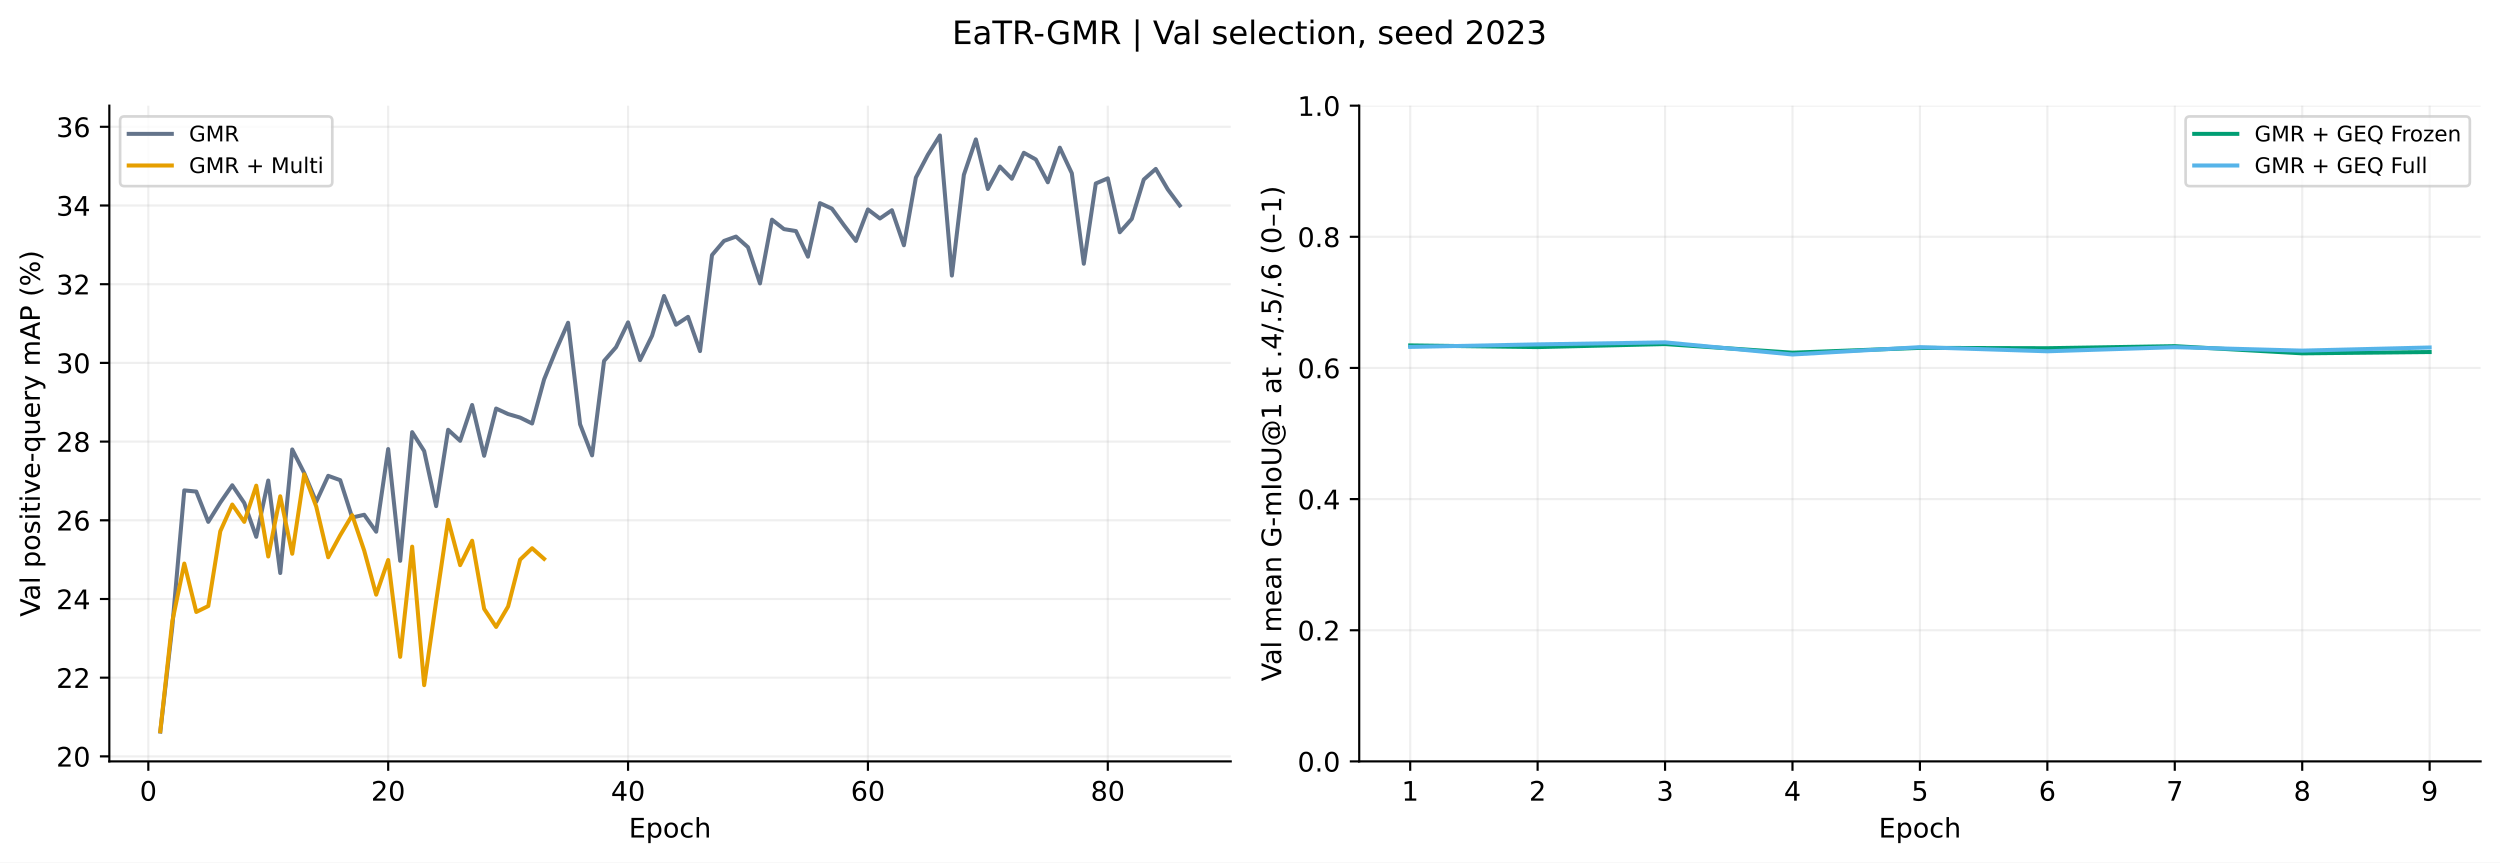
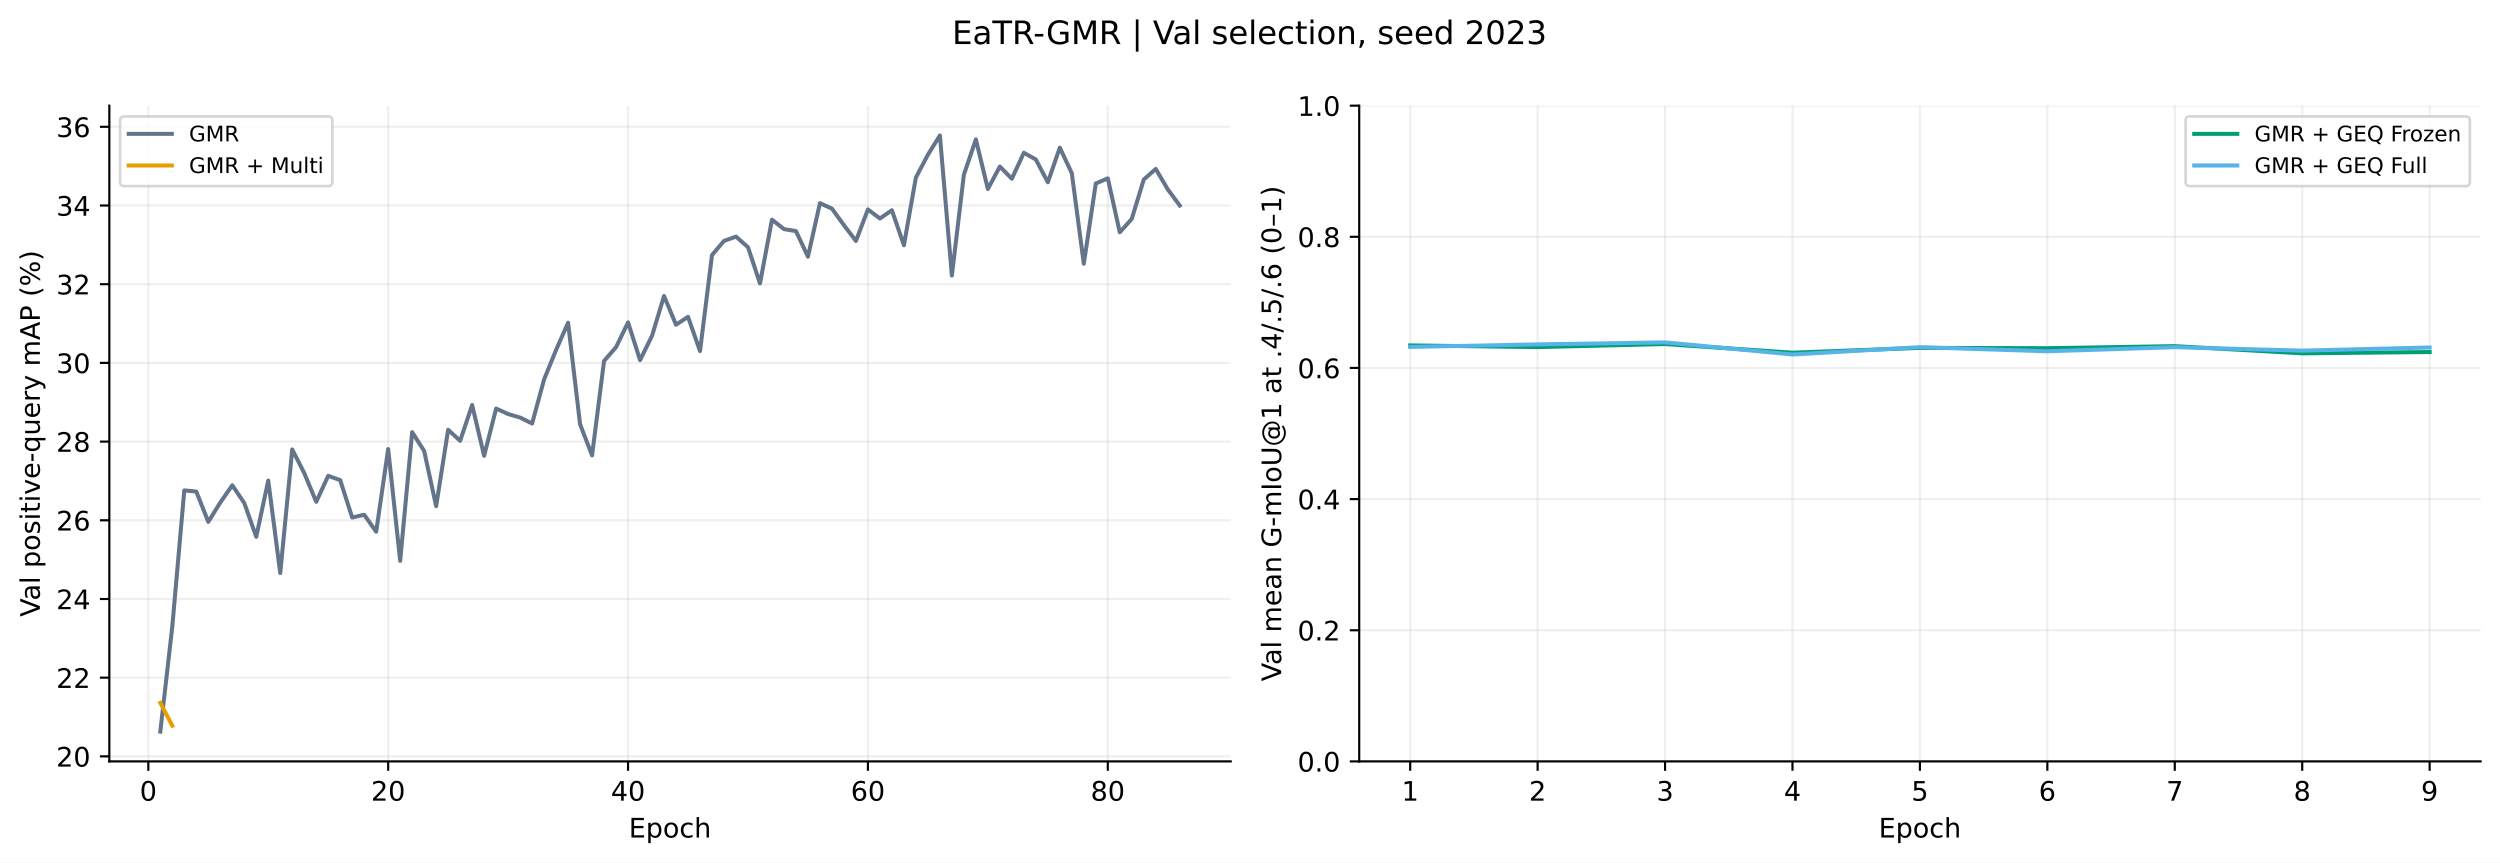
<svg xmlns="http://www.w3.org/2000/svg" xmlns:xlink="http://www.w3.org/1999/xlink" width="928.433pt" height="320.316pt" viewBox="0 0 928.433 320.316" version="1.1">
  <defs>
    <style type="text/css">*{stroke-linejoin: round; stroke-linecap: butt}</style>
  </defs>
  <g id="figure_1">
    <g id="patch_1">
      <path d="M -0 320.316  L 928.433 320.316  L 928.433 0  L -0 0  z " style="fill: #ffffff" />
    </g>
    <g id="axes_1">
      <g id="patch_2">
        <path d="M 40.603 282.76  L 457.058 282.76  L 457.058 39.24  L 40.603 39.24  z " style="fill: #ffffff" />
      </g>
      <g id="matplotlib.axis_1">
        <g id="xtick_1">
          <g id="line2d_1">
            <path d="M 55.079 282.76  L 55.079 39.24  " clip-path="url(#pdc1da5cae6)" style="fill: none; stroke: #b0b0b0; stroke-opacity: 0.2; stroke-width: 0.8; stroke-linecap: square" />
          </g>
          <g id="line2d_2">
            <defs>
              <path id="m847a747f1c" d="M 0 0  L 0 3.5  " style="stroke: #000000; stroke-width: 0.8" />
            </defs>
            <g>
              <use xlink:href="#m847a747f1c" x="55.079" y="282.76" style="stroke: #000000; stroke-width: 0.8" />
            </g>
          </g>
          <g id="text_1">
            <text style="font-size: 10px; font-family: 'DejaVu Sans'; text-anchor: middle" x="55.079" y="297.358" transform="rotate(-0 55.07883 297.3584)">0</text>
          </g>
        </g>
        <g id="xtick_2">
          <g id="line2d_3">
            <path d="M 144.16 282.76  L 144.16 39.24  " clip-path="url(#pdc1da5cae6)" style="fill: none; stroke: #b0b0b0; stroke-opacity: 0.2; stroke-width: 0.8; stroke-linecap: square" />
          </g>
          <g id="line2d_4">
            <g>
              <use xlink:href="#m847a747f1c" x="144.16" y="282.76" style="stroke: #000000; stroke-width: 0.8" />
            </g>
          </g>
          <g id="text_2">
            <text style="font-size: 10px; font-family: 'DejaVu Sans'; text-anchor: middle" x="144.16" y="297.358" transform="rotate(-0 144.1601 297.3584)">20</text>
          </g>
        </g>
        <g id="xtick_3">
          <g id="line2d_5">
            <path d="M 233.241 282.76  L 233.241 39.24  " clip-path="url(#pdc1da5cae6)" style="fill: none; stroke: #b0b0b0; stroke-opacity: 0.2; stroke-width: 0.8; stroke-linecap: square" />
          </g>
          <g id="line2d_6">
            <g>
              <use xlink:href="#m847a747f1c" x="233.241" y="282.76" style="stroke: #000000; stroke-width: 0.8" />
            </g>
          </g>
          <g id="text_3">
            <text style="font-size: 10px; font-family: 'DejaVu Sans'; text-anchor: middle" x="233.241" y="297.358" transform="rotate(-0 233.2414 297.3584)">40</text>
          </g>
        </g>
        <g id="xtick_4">
          <g id="line2d_7">
            <path d="M 322.323 282.76  L 322.323 39.24  " clip-path="url(#pdc1da5cae6)" style="fill: none; stroke: #b0b0b0; stroke-opacity: 0.2; stroke-width: 0.8; stroke-linecap: square" />
          </g>
          <g id="line2d_8">
            <g>
              <use xlink:href="#m847a747f1c" x="322.323" y="282.76" style="stroke: #000000; stroke-width: 0.8" />
            </g>
          </g>
          <g id="text_4">
            <text style="font-size: 10px; font-family: 'DejaVu Sans'; text-anchor: middle" x="322.323" y="297.358" transform="rotate(-0 322.3227 297.3584)">60</text>
          </g>
        </g>
        <g id="xtick_5">
          <g id="line2d_9">
            <path d="M 411.404 282.76  L 411.404 39.24  " clip-path="url(#pdc1da5cae6)" style="fill: none; stroke: #b0b0b0; stroke-opacity: 0.2; stroke-width: 0.8; stroke-linecap: square" />
          </g>
          <g id="line2d_10">
            <g>
              <use xlink:href="#m847a747f1c" x="411.404" y="282.76" style="stroke: #000000; stroke-width: 0.8" />
            </g>
          </g>
          <g id="text_5">
            <text style="font-size: 10px; font-family: 'DejaVu Sans'; text-anchor: middle" x="411.404" y="297.358" transform="rotate(-0 411.404 297.3584)">80</text>
          </g>
        </g>
        <g id="text_6">
          <text style="font-size: 10px; font-family: 'DejaVu Sans'; text-anchor: middle" x="248.831" y="311.037" transform="rotate(-0 248.8306 311.0366)">Epoch</text>
        </g>
      </g>
      <g id="matplotlib.axis_2">
        <g id="ytick_1">
          <g id="line2d_11">
            <path d="M 40.603 280.897  L 457.058 280.897  " clip-path="url(#pdc1da5cae6)" style="fill: none; stroke: #b0b0b0; stroke-opacity: 0.2; stroke-width: 0.8; stroke-linecap: square" />
          </g>
          <g id="line2d_12">
            <defs>
              <path id="mc433141c62" d="M 0 0  L -3.5 0  " style="stroke: #000000; stroke-width: 0.8" />
            </defs>
            <g>
              <use xlink:href="#mc433141c62" x="40.603" y="280.897" style="stroke: #000000; stroke-width: 0.8" />
            </g>
          </g>
          <g id="text_7">
            <text style="font-size: 10px; font-family: 'DejaVu Sans'; text-anchor: end" x="33.603" y="284.696" transform="rotate(-0 33.60312 284.6961)">20</text>
          </g>
        </g>
        <g id="ytick_2">
          <g id="line2d_13">
            <path d="M 40.603 251.672  L 457.058 251.672  " clip-path="url(#pdc1da5cae6)" style="fill: none; stroke: #b0b0b0; stroke-opacity: 0.2; stroke-width: 0.8; stroke-linecap: square" />
          </g>
          <g id="line2d_14">
            <g>
              <use xlink:href="#mc433141c62" x="40.603" y="251.672" style="stroke: #000000; stroke-width: 0.8" />
            </g>
          </g>
          <g id="text_8">
            <text style="font-size: 10px; font-family: 'DejaVu Sans'; text-anchor: end" x="33.603" y="255.471" transform="rotate(-0 33.60312 255.4708)">22</text>
          </g>
        </g>
        <g id="ytick_3">
          <g id="line2d_15">
            <path d="M 40.603 222.446  L 457.058 222.446  " clip-path="url(#pdc1da5cae6)" style="fill: none; stroke: #b0b0b0; stroke-opacity: 0.2; stroke-width: 0.8; stroke-linecap: square" />
          </g>
          <g id="line2d_16">
            <g>
              <use xlink:href="#mc433141c62" x="40.603" y="222.446" style="stroke: #000000; stroke-width: 0.8" />
            </g>
          </g>
          <g id="text_9">
            <text style="font-size: 10px; font-family: 'DejaVu Sans'; text-anchor: end" x="33.603" y="226.245" transform="rotate(-0 33.60312 226.2455)">24</text>
          </g>
        </g>
        <g id="ytick_4">
          <g id="line2d_17">
            <path d="M 40.603 193.221  L 457.058 193.221  " clip-path="url(#pdc1da5cae6)" style="fill: none; stroke: #b0b0b0; stroke-opacity: 0.2; stroke-width: 0.8; stroke-linecap: square" />
          </g>
          <g id="line2d_18">
            <g>
              <use xlink:href="#mc433141c62" x="40.603" y="193.221" style="stroke: #000000; stroke-width: 0.8" />
            </g>
          </g>
          <g id="text_10">
            <text style="font-size: 10px; font-family: 'DejaVu Sans'; text-anchor: end" x="33.603" y="197.02" transform="rotate(-0 33.60312 197.0201)">26</text>
          </g>
        </g>
        <g id="ytick_5">
          <g id="line2d_19">
            <path d="M 40.603 163.996  L 457.058 163.996  " clip-path="url(#pdc1da5cae6)" style="fill: none; stroke: #b0b0b0; stroke-opacity: 0.2; stroke-width: 0.8; stroke-linecap: square" />
          </g>
          <g id="line2d_20">
            <g>
              <use xlink:href="#mc433141c62" x="40.603" y="163.996" style="stroke: #000000; stroke-width: 0.8" />
            </g>
          </g>
          <g id="text_11">
            <text style="font-size: 10px; font-family: 'DejaVu Sans'; text-anchor: end" x="33.603" y="167.795" transform="rotate(-0 33.60312 167.7948)">28</text>
          </g>
        </g>
        <g id="ytick_6">
          <g id="line2d_21">
            <path d="M 40.603 134.77  L 457.058 134.77  " clip-path="url(#pdc1da5cae6)" style="fill: none; stroke: #b0b0b0; stroke-opacity: 0.2; stroke-width: 0.8; stroke-linecap: square" />
          </g>
          <g id="line2d_22">
            <g>
              <use xlink:href="#mc433141c62" x="40.603" y="134.77" style="stroke: #000000; stroke-width: 0.8" />
            </g>
          </g>
          <g id="text_12">
            <text style="font-size: 10px; font-family: 'DejaVu Sans'; text-anchor: end" x="33.603" y="138.569" transform="rotate(-0 33.60312 138.5695)">30</text>
          </g>
        </g>
        <g id="ytick_7">
          <g id="line2d_23">
            <path d="M 40.603 105.545  L 457.058 105.545  " clip-path="url(#pdc1da5cae6)" style="fill: none; stroke: #b0b0b0; stroke-opacity: 0.2; stroke-width: 0.8; stroke-linecap: square" />
          </g>
          <g id="line2d_24">
            <g>
              <use xlink:href="#mc433141c62" x="40.603" y="105.545" style="stroke: #000000; stroke-width: 0.8" />
            </g>
          </g>
          <g id="text_13">
            <text style="font-size: 10px; font-family: 'DejaVu Sans'; text-anchor: end" x="33.603" y="109.344" transform="rotate(-0 33.60312 109.3442)">32</text>
          </g>
        </g>
        <g id="ytick_8">
          <g id="line2d_25">
            <path d="M 40.603 76.32  L 457.058 76.32  " clip-path="url(#pdc1da5cae6)" style="fill: none; stroke: #b0b0b0; stroke-opacity: 0.2; stroke-width: 0.8; stroke-linecap: square" />
          </g>
          <g id="line2d_26">
            <g>
              <use xlink:href="#mc433141c62" x="40.603" y="76.32" style="stroke: #000000; stroke-width: 0.8" />
            </g>
          </g>
          <g id="text_14">
            <text style="font-size: 10px; font-family: 'DejaVu Sans'; text-anchor: end" x="33.603" y="80.119" transform="rotate(-0 33.60312 80.11885)">34</text>
          </g>
        </g>
        <g id="ytick_9">
          <g id="line2d_27">
            <path d="M 40.603 47.094  L 457.058 47.094  " clip-path="url(#pdc1da5cae6)" style="fill: none; stroke: #b0b0b0; stroke-opacity: 0.2; stroke-width: 0.8; stroke-linecap: square" />
          </g>
          <g id="line2d_28">
            <g>
              <use xlink:href="#mc433141c62" x="40.603" y="47.094" style="stroke: #000000; stroke-width: 0.8" />
            </g>
          </g>
          <g id="text_15">
            <text style="font-size: 10px; font-family: 'DejaVu Sans'; text-anchor: end" x="33.603" y="50.894" transform="rotate(-0 33.60312 50.89352)">36</text>
          </g>
        </g>
        <g id="text_16">
          <text style="font-size: 10px; font-family: 'DejaVu Sans'; text-anchor: middle" x="14.798" y="161" transform="rotate(-90 14.79844 161)">Val positive-query mAP (%)</text>
        </g>
      </g>
      <g id="line2d_29">
        <path d="M 59.533 271.691  L 63.987 232.675  L 68.441 182.115  L 72.895 182.554  L 77.349 193.805  L 81.803 186.645  L 86.257 180.216  L 90.711 186.791  L 95.165 199.358  L 99.619 178.462  L 104.074 212.802  L 108.528 166.918  L 112.982 175.686  L 117.436 186.353  L 121.89 176.709  L 126.344 178.316  L 130.798 192.198  L 135.252 191.175  L 139.706 197.459  L 144.16 166.772  L 148.614 208.272  L 153.068 160.489  L 157.522 167.503  L 161.976 187.96  L 166.43 159.612  L 170.885 163.703  L 175.339 150.406  L 179.793 169.256  L 184.247 151.721  L 188.701 153.767  L 193.155 155.082  L 197.609 157.274  L 202.063 140.908  L 206.517 129.948  L 210.971 119.865  L 215.425 157.566  L 219.879 169.11  L 224.333 134.04  L 228.787 128.925  L 233.241 119.719  L 237.695 133.747  L 242.15 124.688  L 246.604 109.929  L 251.058 120.596  L 255.512 117.673  L 259.966 130.386  L 264.42 94.732  L 268.874 89.471  L 273.328 87.864  L 277.782 91.809  L 282.236 105.253  L 286.69 81.58  L 291.144 85.087  L 295.598 85.818  L 300.052 95.316  L 304.506 75.443  L 308.96 77.489  L 313.415 83.626  L 317.869 89.471  L 322.323 77.781  L 326.777 81.142  L 331.231 78.073  L 335.685 91.078  L 340.139 65.945  L 344.593 57.469  L 349.047 50.309  L 353.501 102.33  L 357.955 64.922  L 362.409 51.77  L 366.863 70.182  L 371.317 61.853  L 375.771 66.383  L 380.226 56.739  L 384.68 59.223  L 389.134 67.698  L 393.588 54.839  L 398.042 64.337  L 402.496 97.946  L 406.95 68.137  L 411.404 66.237  L 415.858 86.256  L 420.312 81.288  L 424.766 66.675  L 429.22 62.73  L 433.674 70.328  L 438.128 76.32  " clip-path="url(#pdc1da5cae6)" style="fill: none; stroke: #64748b; stroke-width: 1.5; stroke-linecap: square" />
      </g>
      <g id="line2d_30">
-         <path d="M 59.533 271.545  L 63.987 230.775  L 68.441 209.295  L 72.895 227.268  L 77.349 225.077  L 81.803 197.312  L 86.257 187.376  L 90.711 193.805  L 95.165 180.362  L 99.619 206.665  L 104.074 184.307  L 108.528 205.642  L 112.982 176.124  L 117.436 188.106  L 121.89 206.957  L 126.344 198.774  L 130.798 191.321  L 135.252 204.473  L 139.706 220.839  L 144.16 207.98  L 148.614 243.927  L 153.068 203.011  L 157.522 254.448  L 161.976 223.323  L 166.43 193.075  L 170.885 209.879  L 175.339 200.82  L 179.793 226.099  L 184.247 232.821  L 188.701 225.223  L 193.155 207.834  L 197.609 203.596  L 202.063 207.541  " clip-path="url(#pdc1da5cae6)" style="fill: none; stroke: #e69f00; stroke-width: 1.5; stroke-linecap: square" />
+         <path d="M 59.533 261.024  L 63.987 269.499  " clip-path="url(#pdc1da5cae6)" style="fill: none; stroke: #e69f00; stroke-width: 1.5; stroke-linecap: square" />
      </g>
      <g id="patch_3">
        <path d="M 40.603 282.76  L 40.603 39.24  " style="fill: none; stroke: #000000; stroke-width: 0.8; stroke-linejoin: miter; stroke-linecap: square" />
      </g>
      <g id="patch_4">
        <path d="M 40.603 282.76  L 457.058 282.76  " style="fill: none; stroke: #000000; stroke-width: 0.8; stroke-linejoin: miter; stroke-linecap: square" />
      </g>
      <g id="legend_1">
        <g id="patch_5">
          <path d="M 46.203 69.125  L 121.806 69.125  Q 123.406 69.125 123.406 67.525  L 123.406 44.84  Q 123.406 43.24 121.806 43.24  L 46.203 43.24  Q 44.603 43.24 44.603 44.84  L 44.603 67.525  Q 44.603 69.125 46.203 69.125  z " style="fill: #ffffff; opacity: 0.8; stroke: #cccccc; stroke-linejoin: miter" />
        </g>
        <g id="line2d_31">
          <path d="M 47.803 49.719  L 55.803 49.719  L 63.803 49.719  " style="fill: none; stroke: #64748b; stroke-width: 1.5; stroke-linecap: square" />
        </g>
        <g id="text_17">
          <text style="font-size: 8px; font-family: 'DejaVu Sans'; text-anchor: start" x="70.203" y="52.519" transform="rotate(-0 70.20312 52.51875)">GMR</text>
        </g>
        <g id="line2d_32">
          <path d="M 47.803 61.461  L 55.803 61.461  L 63.803 61.461  " style="fill: none; stroke: #e69f00; stroke-width: 1.5; stroke-linecap: square" />
        </g>
        <g id="text_18">
          <text style="font-size: 8px; font-family: 'DejaVu Sans'; text-anchor: start" x="70.203" y="64.261" transform="rotate(-0 70.20312 64.26125)">GMR + Multi</text>
        </g>
      </g>
    </g>
    <g id="axes_2">
      <g id="patch_6">
        <path d="M 504.778 282.76  L 921.233 282.76  L 921.233 39.24  L 504.778 39.24  z " style="fill: #ffffff" />
      </g>
      <g id="matplotlib.axis_3">
        <g id="xtick_6">
          <g id="line2d_33">
            <path d="M 523.708 282.76  L 523.708 39.24  " clip-path="url(#p370dd41538)" style="fill: none; stroke: #b0b0b0; stroke-opacity: 0.2; stroke-width: 0.8; stroke-linecap: square" />
          </g>
          <g id="line2d_34">
            <g>
              <use xlink:href="#m847a747f1c" x="523.708" y="282.76" style="stroke: #000000; stroke-width: 0.8" />
            </g>
          </g>
          <g id="text_19">
            <text style="font-size: 10px; font-family: 'DejaVu Sans'; text-anchor: middle" x="523.708" y="297.358" transform="rotate(-0 523.7079 297.3584)">1</text>
          </g>
        </g>
        <g id="xtick_7">
          <g id="line2d_35">
            <path d="M 571.032 282.76  L 571.032 39.24  " clip-path="url(#p370dd41538)" style="fill: none; stroke: #b0b0b0; stroke-opacity: 0.2; stroke-width: 0.8; stroke-linecap: square" />
          </g>
          <g id="line2d_36">
            <g>
              <use xlink:href="#m847a747f1c" x="571.032" y="282.76" style="stroke: #000000; stroke-width: 0.8" />
            </g>
          </g>
          <g id="text_20">
            <text style="font-size: 10px; font-family: 'DejaVu Sans'; text-anchor: middle" x="571.032" y="297.358" transform="rotate(-0 571.0323 297.3584)">2</text>
          </g>
        </g>
        <g id="xtick_8">
          <g id="line2d_37">
            <path d="M 618.357 282.76  L 618.357 39.24  " clip-path="url(#p370dd41538)" style="fill: none; stroke: #b0b0b0; stroke-opacity: 0.2; stroke-width: 0.8; stroke-linecap: square" />
          </g>
          <g id="line2d_38">
            <g>
              <use xlink:href="#m847a747f1c" x="618.357" y="282.76" style="stroke: #000000; stroke-width: 0.8" />
            </g>
          </g>
          <g id="text_21">
            <text style="font-size: 10px; font-family: 'DejaVu Sans'; text-anchor: middle" x="618.357" y="297.358" transform="rotate(-0 618.3568 297.3584)">3</text>
          </g>
        </g>
        <g id="xtick_9">
          <g id="line2d_39">
            <path d="M 665.681 282.76  L 665.681 39.24  " clip-path="url(#p370dd41538)" style="fill: none; stroke: #b0b0b0; stroke-opacity: 0.2; stroke-width: 0.8; stroke-linecap: square" />
          </g>
          <g id="line2d_40">
            <g>
              <use xlink:href="#m847a747f1c" x="665.681" y="282.76" style="stroke: #000000; stroke-width: 0.8" />
            </g>
          </g>
          <g id="text_22">
            <text style="font-size: 10px; font-family: 'DejaVu Sans'; text-anchor: middle" x="665.681" y="297.358" transform="rotate(-0 665.6812 297.3584)">4</text>
          </g>
        </g>
        <g id="xtick_10">
          <g id="line2d_41">
            <path d="M 713.006 282.76  L 713.006 39.24  " clip-path="url(#p370dd41538)" style="fill: none; stroke: #b0b0b0; stroke-opacity: 0.2; stroke-width: 0.8; stroke-linecap: square" />
          </g>
          <g id="line2d_42">
            <g>
              <use xlink:href="#m847a747f1c" x="713.006" y="282.76" style="stroke: #000000; stroke-width: 0.8" />
            </g>
          </g>
          <g id="text_23">
            <text style="font-size: 10px; font-family: 'DejaVu Sans'; text-anchor: middle" x="713.006" y="297.358" transform="rotate(-0 713.0056 297.3584)">5</text>
          </g>
        </g>
        <g id="xtick_11">
          <g id="line2d_43">
            <path d="M 760.33 282.76  L 760.33 39.24  " clip-path="url(#p370dd41538)" style="fill: none; stroke: #b0b0b0; stroke-opacity: 0.2; stroke-width: 0.8; stroke-linecap: square" />
          </g>
          <g id="line2d_44">
            <g>
              <use xlink:href="#m847a747f1c" x="760.33" y="282.76" style="stroke: #000000; stroke-width: 0.8" />
            </g>
          </g>
          <g id="text_24">
            <text style="font-size: 10px; font-family: 'DejaVu Sans'; text-anchor: middle" x="760.33" y="297.358" transform="rotate(-0 760.3301 297.3584)">6</text>
          </g>
        </g>
        <g id="xtick_12">
          <g id="line2d_45">
            <path d="M 807.654 282.76  L 807.654 39.24  " clip-path="url(#p370dd41538)" style="fill: none; stroke: #b0b0b0; stroke-opacity: 0.2; stroke-width: 0.8; stroke-linecap: square" />
          </g>
          <g id="line2d_46">
            <g>
              <use xlink:href="#m847a747f1c" x="807.654" y="282.76" style="stroke: #000000; stroke-width: 0.8" />
            </g>
          </g>
          <g id="text_25">
            <text style="font-size: 10px; font-family: 'DejaVu Sans'; text-anchor: middle" x="807.654" y="297.358" transform="rotate(-0 807.6545 297.3584)">7</text>
          </g>
        </g>
        <g id="xtick_13">
          <g id="line2d_47">
            <path d="M 854.979 282.76  L 854.979 39.24  " clip-path="url(#p370dd41538)" style="fill: none; stroke: #b0b0b0; stroke-opacity: 0.2; stroke-width: 0.8; stroke-linecap: square" />
          </g>
          <g id="line2d_48">
            <g>
              <use xlink:href="#m847a747f1c" x="854.979" y="282.76" style="stroke: #000000; stroke-width: 0.8" />
            </g>
          </g>
          <g id="text_26">
            <text style="font-size: 10px; font-family: 'DejaVu Sans'; text-anchor: middle" x="854.979" y="297.358" transform="rotate(-0 854.9789 297.3584)">8</text>
          </g>
        </g>
        <g id="xtick_14">
          <g id="line2d_49">
            <path d="M 902.303 282.76  L 902.303 39.24  " clip-path="url(#p370dd41538)" style="fill: none; stroke: #b0b0b0; stroke-opacity: 0.2; stroke-width: 0.8; stroke-linecap: square" />
          </g>
          <g id="line2d_50">
            <g>
              <use xlink:href="#m847a747f1c" x="902.303" y="282.76" style="stroke: #000000; stroke-width: 0.8" />
            </g>
          </g>
          <g id="text_27">
            <text style="font-size: 10px; font-family: 'DejaVu Sans'; text-anchor: middle" x="902.303" y="297.358" transform="rotate(-0 902.3034 297.3584)">9</text>
          </g>
        </g>
        <g id="text_28">
          <text style="font-size: 10px; font-family: 'DejaVu Sans'; text-anchor: middle" x="713.006" y="311.037" transform="rotate(-0 713.0056 311.0366)">Epoch</text>
        </g>
      </g>
      <g id="matplotlib.axis_4">
        <g id="ytick_10">
          <g id="line2d_51">
            <path d="M 504.778 282.76  L 921.233 282.76  " clip-path="url(#p370dd41538)" style="fill: none; stroke: #b0b0b0; stroke-opacity: 0.2; stroke-width: 0.8; stroke-linecap: square" />
          </g>
          <g id="line2d_52">
            <g>
              <use xlink:href="#mc433141c62" x="504.778" y="282.76" style="stroke: #000000; stroke-width: 0.8" />
            </g>
          </g>
          <g id="text_29">
            <text style="font-size: 10px; font-family: 'DejaVu Sans'; text-anchor: end" x="497.778" y="286.559" transform="rotate(-0 497.7781 286.5592)">0.0</text>
          </g>
        </g>
        <g id="ytick_11">
          <g id="line2d_53">
            <path d="M 504.778 234.056  L 921.233 234.056  " clip-path="url(#p370dd41538)" style="fill: none; stroke: #b0b0b0; stroke-opacity: 0.2; stroke-width: 0.8; stroke-linecap: square" />
          </g>
          <g id="line2d_54">
            <g>
              <use xlink:href="#mc433141c62" x="504.778" y="234.056" style="stroke: #000000; stroke-width: 0.8" />
            </g>
          </g>
          <g id="text_30">
            <text style="font-size: 10px; font-family: 'DejaVu Sans'; text-anchor: end" x="497.778" y="237.855" transform="rotate(-0 497.7781 237.8552)">0.2</text>
          </g>
        </g>
        <g id="ytick_12">
          <g id="line2d_55">
            <path d="M 504.778 185.352  L 921.233 185.352  " clip-path="url(#p370dd41538)" style="fill: none; stroke: #b0b0b0; stroke-opacity: 0.2; stroke-width: 0.8; stroke-linecap: square" />
          </g>
          <g id="line2d_56">
            <g>
              <use xlink:href="#mc433141c62" x="504.778" y="185.352" style="stroke: #000000; stroke-width: 0.8" />
            </g>
          </g>
          <g id="text_31">
            <text style="font-size: 10px; font-family: 'DejaVu Sans'; text-anchor: end" x="497.778" y="189.151" transform="rotate(-0 497.7781 189.1512)">0.4</text>
          </g>
        </g>
        <g id="ytick_13">
          <g id="line2d_57">
            <path d="M 504.778 136.648  L 921.233 136.648  " clip-path="url(#p370dd41538)" style="fill: none; stroke: #b0b0b0; stroke-opacity: 0.2; stroke-width: 0.8; stroke-linecap: square" />
          </g>
          <g id="line2d_58">
            <g>
              <use xlink:href="#mc433141c62" x="504.778" y="136.648" style="stroke: #000000; stroke-width: 0.8" />
            </g>
          </g>
          <g id="text_32">
            <text style="font-size: 10px; font-family: 'DejaVu Sans'; text-anchor: end" x="497.778" y="140.447" transform="rotate(-0 497.7781 140.4472)">0.6</text>
          </g>
        </g>
        <g id="ytick_14">
          <g id="line2d_59">
            <path d="M 504.778 87.944  L 921.233 87.944  " clip-path="url(#p370dd41538)" style="fill: none; stroke: #b0b0b0; stroke-opacity: 0.2; stroke-width: 0.8; stroke-linecap: square" />
          </g>
          <g id="line2d_60">
            <g>
              <use xlink:href="#mc433141c62" x="504.778" y="87.944" style="stroke: #000000; stroke-width: 0.8" />
            </g>
          </g>
          <g id="text_33">
            <text style="font-size: 10px; font-family: 'DejaVu Sans'; text-anchor: end" x="497.778" y="91.743" transform="rotate(-0 497.7781 91.74322)">0.8</text>
          </g>
        </g>
        <g id="ytick_15">
          <g id="line2d_61">
            <path d="M 504.778 39.24  L 921.233 39.24  " clip-path="url(#p370dd41538)" style="fill: none; stroke: #b0b0b0; stroke-opacity: 0.2; stroke-width: 0.8; stroke-linecap: square" />
          </g>
          <g id="line2d_62">
            <g>
              <use xlink:href="#mc433141c62" x="504.778" y="39.24" style="stroke: #000000; stroke-width: 0.8" />
            </g>
          </g>
          <g id="text_34">
            <text style="font-size: 10px; font-family: 'DejaVu Sans'; text-anchor: end" x="497.778" y="43.039" transform="rotate(-0 497.7781 43.03922)">1.0</text>
          </g>
        </g>
        <g id="text_35">
          <text style="font-size: 10px; font-family: 'DejaVu Sans'; text-anchor: middle" x="475.795" y="161" transform="rotate(-90 475.7953 161)">Val mean G-mIoU@1 at .4/.5/.6 (0–1)</text>
        </g>
      </g>
      <g id="line2d_63">
        <path d="M 523.708 128.276  L 571.032 128.9  L 618.357 127.774  L 665.681 130.979  L 713.006 129.192  L 760.33 129.319  L 807.654 128.549  L 854.979 131.22  L 902.303 130.735  " clip-path="url(#p370dd41538)" style="fill: none; stroke: #009e73; stroke-width: 1.5; stroke-linecap: square" />
      </g>
      <g id="line2d_64">
        <path d="M 523.708 128.835  L 571.032 127.892  L 618.357 127.145  L 665.681 131.65  L 713.006 128.926  L 760.33 130.46  L 807.654 128.934  L 854.979 130.213  L 902.303 129.046  " clip-path="url(#p370dd41538)" style="fill: none; stroke: #56b4e9; stroke-width: 1.5; stroke-linecap: square" />
      </g>
      <g id="patch_7">
        <path d="M 504.778 282.76  L 504.778 39.24  " style="fill: none; stroke: #000000; stroke-width: 0.8; stroke-linejoin: miter; stroke-linecap: square" />
      </g>
      <g id="patch_8">
        <path d="M 504.778 282.76  L 921.233 282.76  " style="fill: none; stroke: #000000; stroke-width: 0.8; stroke-linejoin: miter; stroke-linecap: square" />
      </g>
      <g id="legend_2">
        <g id="patch_9">
          <path d="M 813.274 69.125  L 915.633 69.125  Q 917.233 69.125 917.233 67.525  L 917.233 44.84  Q 917.233 43.24 915.633 43.24  L 813.274 43.24  Q 811.674 43.24 811.674 44.84  L 811.674 67.525  Q 811.674 69.125 813.274 69.125  z " style="fill: #ffffff; opacity: 0.8; stroke: #cccccc; stroke-linejoin: miter" />
        </g>
        <g id="line2d_65">
          <path d="M 814.874 49.719  L 822.874 49.719  L 830.874 49.719  " style="fill: none; stroke: #009e73; stroke-width: 1.5; stroke-linecap: square" />
        </g>
        <g id="text_36">
          <text style="font-size: 8px; font-family: 'DejaVu Sans'; text-anchor: start" x="837.274" y="52.519" transform="rotate(-0 837.2744 52.51875)">GMR + GEQ Frozen</text>
        </g>
        <g id="line2d_66">
          <path d="M 814.874 61.461  L 822.874 61.461  L 830.874 61.461  " style="fill: none; stroke: #56b4e9; stroke-width: 1.5; stroke-linecap: square" />
        </g>
        <g id="text_37">
          <text style="font-size: 8px; font-family: 'DejaVu Sans'; text-anchor: start" x="837.274" y="64.261" transform="rotate(-0 837.2744 64.26125)">GMR + GEQ Full</text>
        </g>
      </g>
    </g>
    <g id="text_38">
      <text style="font-size: 12px; font-family: 'DejaVu Sans'; text-anchor: middle" x="464.033" y="16.371" transform="rotate(-0 464.0331 16.37063)">EaTR-GMR | Val selection, seed 2023</text>
    </g>
  </g>
  <defs>
    <clipPath id="pdc1da5cae6">
      <rect x="40.603" y="39.24" width="416.455" height="243.52" />
    </clipPath>
    <clipPath id="p370dd41538">
      <rect x="504.778" y="39.24" width="416.455" height="243.52" />
    </clipPath>
  </defs>
</svg>
